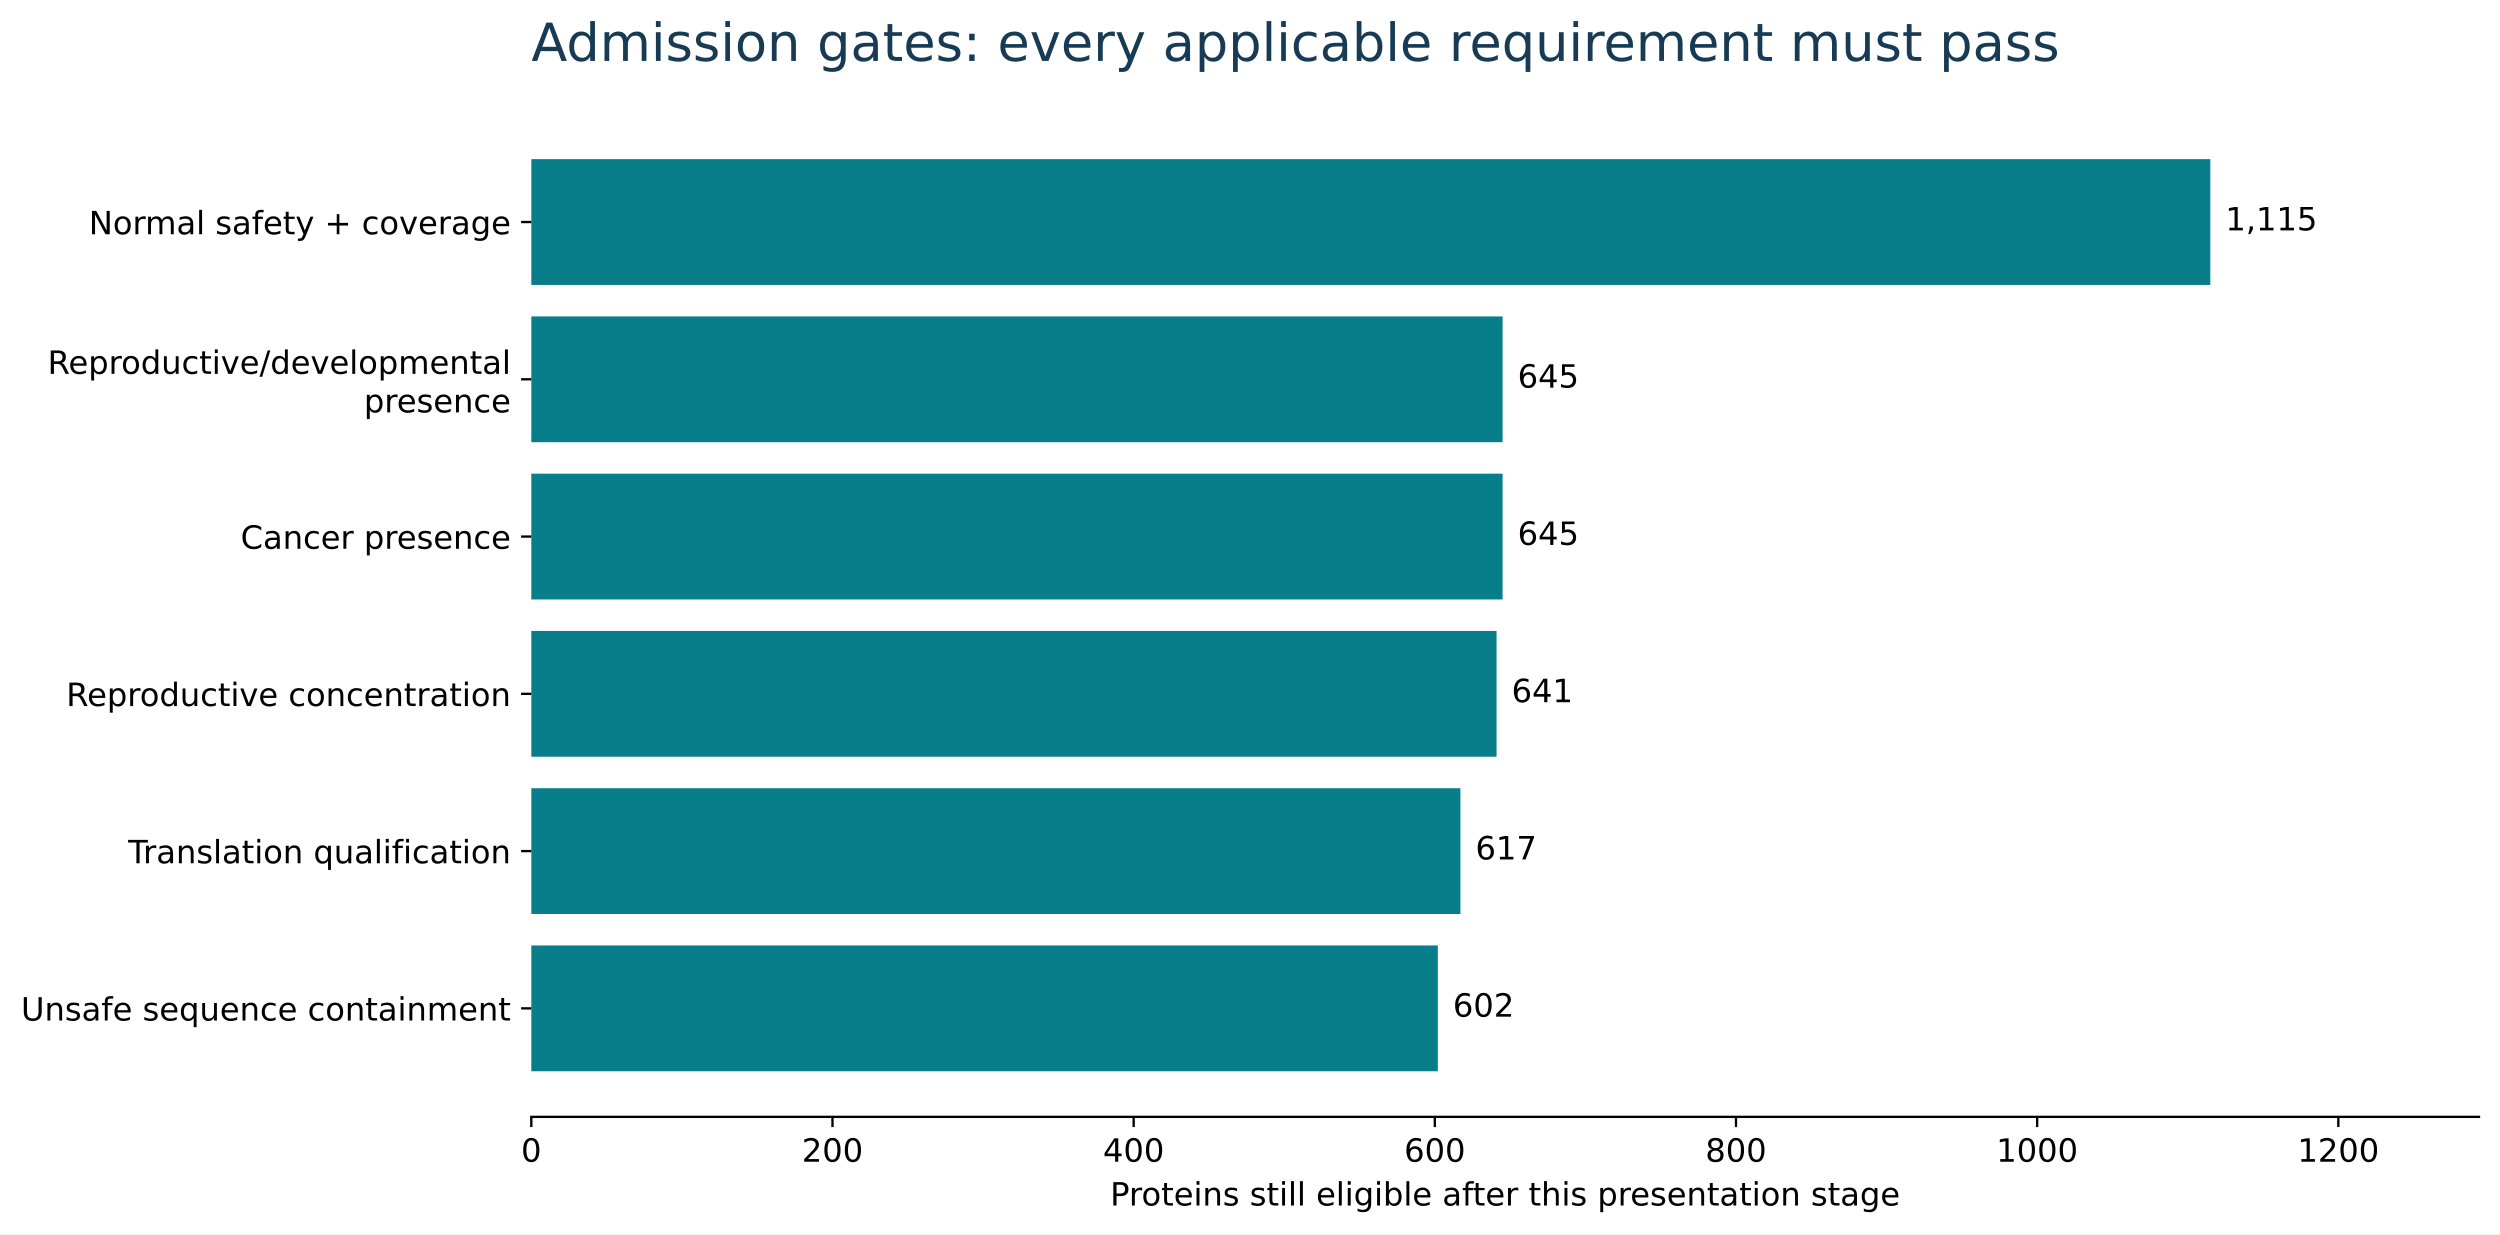
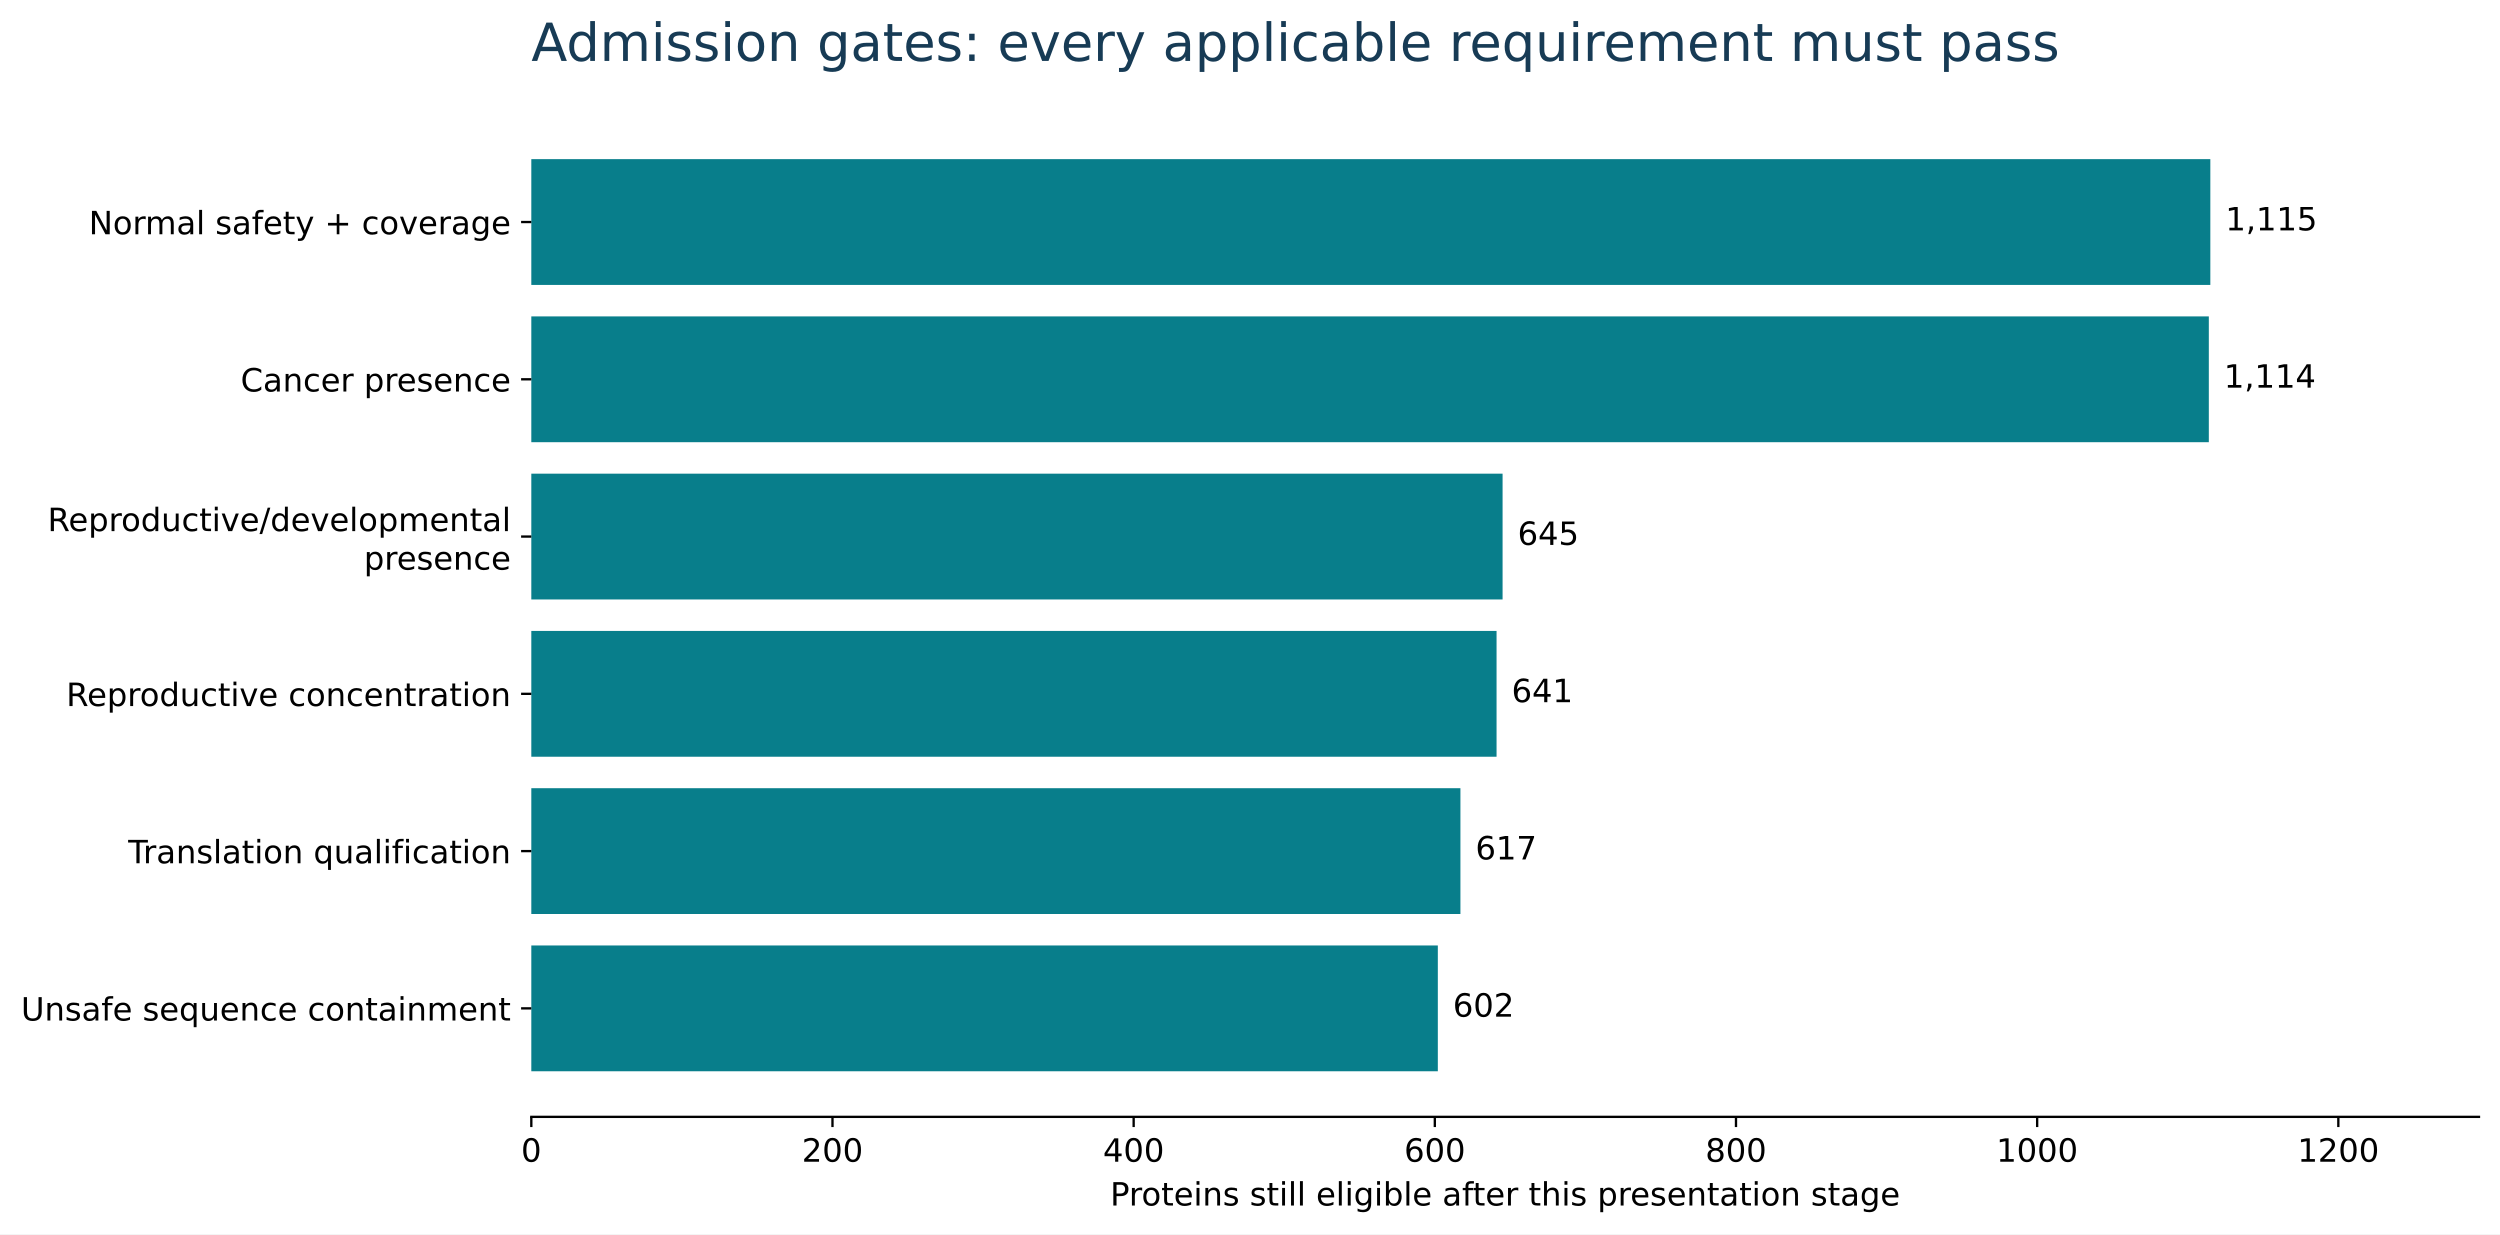
<svg xmlns="http://www.w3.org/2000/svg" xmlns:xlink="http://www.w3.org/1999/xlink" width="856.053pt" height="422.638pt" viewBox="0 0 856.053 422.638" version="1.1">
  <defs>
    <style type="text/css">*{stroke-linejoin: round; stroke-linecap: butt}</style>
  </defs>
  <g id="figure_1">
    <g id="patch_1">
      <path d="M 0 422.638  L 856.053 422.638  L 856.053 0  L 0 0  z " style="fill: #ffffff" />
    </g>
    <g id="axes_1">
      <g id="patch_2">
        <path d="M 181.933 382.437  L 848.853 382.437  L 848.853 38.877  L 181.933 38.877  z " style="fill: #ffffff" />
      </g>
      <g id="patch_3">
        <path d="M 181.933 366.821  L 492.344 366.821  L 492.344 323.741  L 181.933 323.741  z " clip-path="url(#p7698a2ada6)" style="fill: #087e8b" />
      </g>
      <g id="patch_4">
        <path d="M 181.933 312.971  L 500.079 312.971  L 500.079 269.892  L 181.933 269.892  z " clip-path="url(#p7698a2ada6)" style="fill: #087e8b" />
      </g>
      <g id="patch_5">
        <path d="M 181.933 259.122  L 512.454 259.122  L 512.454 216.042  L 181.933 216.042  z " clip-path="url(#p7698a2ada6)" style="fill: #087e8b" />
      </g>
      <g id="patch_6">
        <path d="M 181.933 205.272  L 514.516 205.272  L 514.516 162.193  L 181.933 162.193  z " clip-path="url(#p7698a2ada6)" style="fill: #087e8b" />
      </g>
      <g id="patch_7">
-         <path d="M 181.933 151.423  L 514.516 151.423  L 514.516 108.343  L 181.933 108.343  z " clip-path="url(#p7698a2ada6)" style="fill: #087e8b" />
+         <path d="M 181.933 151.423  L 756.348 151.423  L 756.348 108.343  L 181.933 108.343  z " clip-path="url(#p7698a2ada6)" style="fill: #087e8b" />
      </g>
      <g id="patch_8">
        <path d="M 181.933 97.573  L 756.864 97.573  L 756.864 54.494  L 181.933 54.494  z " clip-path="url(#p7698a2ada6)" style="fill: #087e8b" />
      </g>
      <g id="matplotlib.axis_1">
        <g id="xtick_1">
          <g id="line2d_1">
            <defs>
              <path id="ma7b9cb3732" d="M 0 0  L 0 3.5  " style="stroke: #000000; stroke-width: 0.8" />
            </defs>
            <g>
              <use xlink:href="#ma7b9cb3732" x="181.933" y="382.437" style="stroke: #000000; stroke-width: 0.8" />
            </g>
          </g>
          <g id="text_1">
            <text style="font-size: 11px; font-family: 'DejaVu Sans'; text-anchor: middle" x="181.933" y="397.795" transform="rotate(-0 181.9328 397.7946)">0</text>
          </g>
        </g>
        <g id="xtick_2">
          <g id="line2d_2">
            <g>
              <use xlink:href="#ma7b9cb3732" x="285.059" y="382.437" style="stroke: #000000; stroke-width: 0.8" />
            </g>
          </g>
          <g id="text_2">
            <text style="font-size: 11px; font-family: 'DejaVu Sans'; text-anchor: middle" x="285.059" y="397.795" transform="rotate(-0 285.0595 397.7946)">200</text>
          </g>
        </g>
        <g id="xtick_3">
          <g id="line2d_3">
            <g>
              <use xlink:href="#ma7b9cb3732" x="388.186" y="382.437" style="stroke: #000000; stroke-width: 0.8" />
            </g>
          </g>
          <g id="text_3">
            <text style="font-size: 11px; font-family: 'DejaVu Sans'; text-anchor: middle" x="388.186" y="397.795" transform="rotate(-0 388.1861 397.7946)">400</text>
          </g>
        </g>
        <g id="xtick_4">
          <g id="line2d_4">
            <g>
              <use xlink:href="#ma7b9cb3732" x="491.313" y="382.437" style="stroke: #000000; stroke-width: 0.8" />
            </g>
          </g>
          <g id="text_4">
            <text style="font-size: 11px; font-family: 'DejaVu Sans'; text-anchor: middle" x="491.313" y="397.795" transform="rotate(-0 491.3127 397.7946)">600</text>
          </g>
        </g>
        <g id="xtick_5">
          <g id="line2d_5">
            <g>
              <use xlink:href="#ma7b9cb3732" x="594.439" y="382.437" style="stroke: #000000; stroke-width: 0.8" />
            </g>
          </g>
          <g id="text_5">
            <text style="font-size: 11px; font-family: 'DejaVu Sans'; text-anchor: middle" x="594.439" y="397.795" transform="rotate(-0 594.4394 397.7946)">800</text>
          </g>
        </g>
        <g id="xtick_6">
          <g id="line2d_6">
            <g>
              <use xlink:href="#ma7b9cb3732" x="697.566" y="382.437" style="stroke: #000000; stroke-width: 0.8" />
            </g>
          </g>
          <g id="text_6">
            <text style="font-size: 11px; font-family: 'DejaVu Sans'; text-anchor: middle" x="697.566" y="397.795" transform="rotate(-0 697.566 397.7946)">1000</text>
          </g>
        </g>
        <g id="xtick_7">
          <g id="line2d_7">
            <g>
              <use xlink:href="#ma7b9cb3732" x="800.693" y="382.437" style="stroke: #000000; stroke-width: 0.8" />
            </g>
          </g>
          <g id="text_7">
            <text style="font-size: 11px; font-family: 'DejaVu Sans'; text-anchor: middle" x="800.693" y="397.795" transform="rotate(-0 800.6927 397.7946)">1200</text>
          </g>
        </g>
        <g id="text_8">
          <text style="font-size: 11px; font-family: 'DejaVu Sans'; text-anchor: middle" x="515.393" y="412.795" transform="rotate(-0 515.3928 412.7955)">Proteins still eligible after this presentation stage</text>
        </g>
      </g>
      <g id="matplotlib.axis_2">
        <g id="ytick_1">
          <g id="line2d_8">
            <defs>
              <path id="m21ecc478e8" d="M 0 0  L -3.5 0  " style="stroke: #000000; stroke-width: 0.8" />
            </defs>
            <g>
              <use xlink:href="#m21ecc478e8" x="181.933" y="345.281" style="stroke: #000000; stroke-width: 0.8" />
            </g>
          </g>
          <g id="text_9">
            <text style="font-size: 11px; font-family: 'DejaVu Sans'; text-anchor: end" x="174.933" y="349.46" transform="rotate(-0 174.9328 349.4602)">Unsafe sequence containment</text>
          </g>
        </g>
        <g id="ytick_2">
          <g id="line2d_9">
            <g>
              <use xlink:href="#m21ecc478e8" x="181.933" y="291.431" style="stroke: #000000; stroke-width: 0.8" />
            </g>
          </g>
          <g id="text_10">
            <text style="font-size: 11px; font-family: 'DejaVu Sans'; text-anchor: end" x="174.933" y="295.611" transform="rotate(-0 174.9328 295.6106)">Translation qualification</text>
          </g>
        </g>
        <g id="ytick_3">
          <g id="line2d_10">
            <g>
              <use xlink:href="#m21ecc478e8" x="181.933" y="237.582" style="stroke: #000000; stroke-width: 0.8" />
            </g>
          </g>
          <g id="text_11">
            <text style="font-size: 11px; font-family: 'DejaVu Sans'; text-anchor: end" x="174.933" y="241.761" transform="rotate(-0 174.9328 241.7611)">Reproductive concentration</text>
          </g>
        </g>
        <g id="ytick_4">
          <g id="line2d_11">
            <g>
              <use xlink:href="#m21ecc478e8" x="181.933" y="183.732" style="stroke: #000000; stroke-width: 0.8" />
            </g>
          </g>
          <g id="text_12">
-             <text style="font-size: 11px; font-family: 'DejaVu Sans'; text-anchor: end" x="174.933" y="187.911" transform="rotate(-0 174.9328 187.9111)">Cancer presence</text>
+             <text style="font-size: 11px; font-family: 'DejaVu Sans'" transform="translate(16.30078 181.861)">Reproductive/developmental</text>
+             <text style="font-size: 11px; font-family: 'DejaVu Sans'" transform="translate(124.6147 195.0632)">presence</text>
          </g>
        </g>
        <g id="ytick_5">
          <g id="line2d_12">
            <g>
              <use xlink:href="#m21ecc478e8" x="181.933" y="129.883" style="stroke: #000000; stroke-width: 0.8" />
            </g>
          </g>
          <g id="text_13">
-             <text style="font-size: 11px; font-family: 'DejaVu Sans'" transform="translate(16.30078 128.0115)">Reproductive/developmental</text>
-             <text style="font-size: 11px; font-family: 'DejaVu Sans'" transform="translate(124.6147 141.2136)">presence</text>
+             <text style="font-size: 11px; font-family: 'DejaVu Sans'; text-anchor: end" x="174.933" y="134.062" transform="rotate(-0 174.9328 134.0616)">Cancer presence</text>
          </g>
        </g>
        <g id="ytick_6">
          <g id="line2d_13">
            <g>
              <use xlink:href="#m21ecc478e8" x="181.933" y="76.033" style="stroke: #000000; stroke-width: 0.8" />
            </g>
          </g>
          <g id="text_14">
            <text style="font-size: 11px; font-family: 'DejaVu Sans'; text-anchor: end" x="174.933" y="80.213" transform="rotate(-0 174.9328 80.2125)">Normal safety + coverage</text>
          </g>
        </g>
      </g>
      <g id="patch_9">
        <path d="M 181.933 382.437  L 848.853 382.437  " style="fill: none; stroke: #000000; stroke-width: 0.8; stroke-linejoin: miter; stroke-linecap: square" />
      </g>
      <g id="text_15">
        <text style="font-size: 11px; font-family: 'DejaVu Sans'; text-anchor: start" x="497.5" y="348.138" transform="rotate(-0 497.5003 348.1384)">602</text>
      </g>
      <g id="text_16">
        <text style="font-size: 11px; font-family: 'DejaVu Sans'; text-anchor: start" x="505.235" y="294.289" transform="rotate(-0 505.2348 294.2889)">617</text>
      </g>
      <g id="text_17">
        <text style="font-size: 11px; font-family: 'DejaVu Sans'; text-anchor: start" x="517.61" y="240.439" transform="rotate(-0 517.61 240.4394)">641</text>
      </g>
      <g id="text_18">
        <text style="font-size: 11px; font-family: 'DejaVu Sans'; text-anchor: start" x="519.673" y="186.59" transform="rotate(-0 519.6726 186.5898)">645</text>
      </g>
      <g id="text_19">
-         <text style="font-size: 11px; font-family: 'DejaVu Sans'; text-anchor: start" x="519.673" y="132.74" transform="rotate(-0 519.6726 132.7403)">645</text>
+         <text style="font-size: 11px; font-family: 'DejaVu Sans'; text-anchor: start" x="761.505" y="132.74" transform="rotate(-0 761.5045 132.7403)">1,114</text>
      </g>
      <g id="text_20">
        <text style="font-size: 11px; font-family: 'DejaVu Sans'; text-anchor: start" x="762.02" y="78.891" transform="rotate(-0 762.0202 78.89078)">1,115</text>
      </g>
      <g id="text_21">
        <text style="font-size: 18px; font-family: 'DejaVu Sans'; text-anchor: start; fill: #173b55" x="181.933" y="20.877" transform="rotate(-0 181.9328 20.87719)">Admission gates: every applicable requirement must pass</text>
      </g>
    </g>
  </g>
  <defs>
    <clipPath id="p7698a2ada6">
      <rect x="181.933" y="38.877" width="666.92" height="343.56" />
    </clipPath>
  </defs>
</svg>
